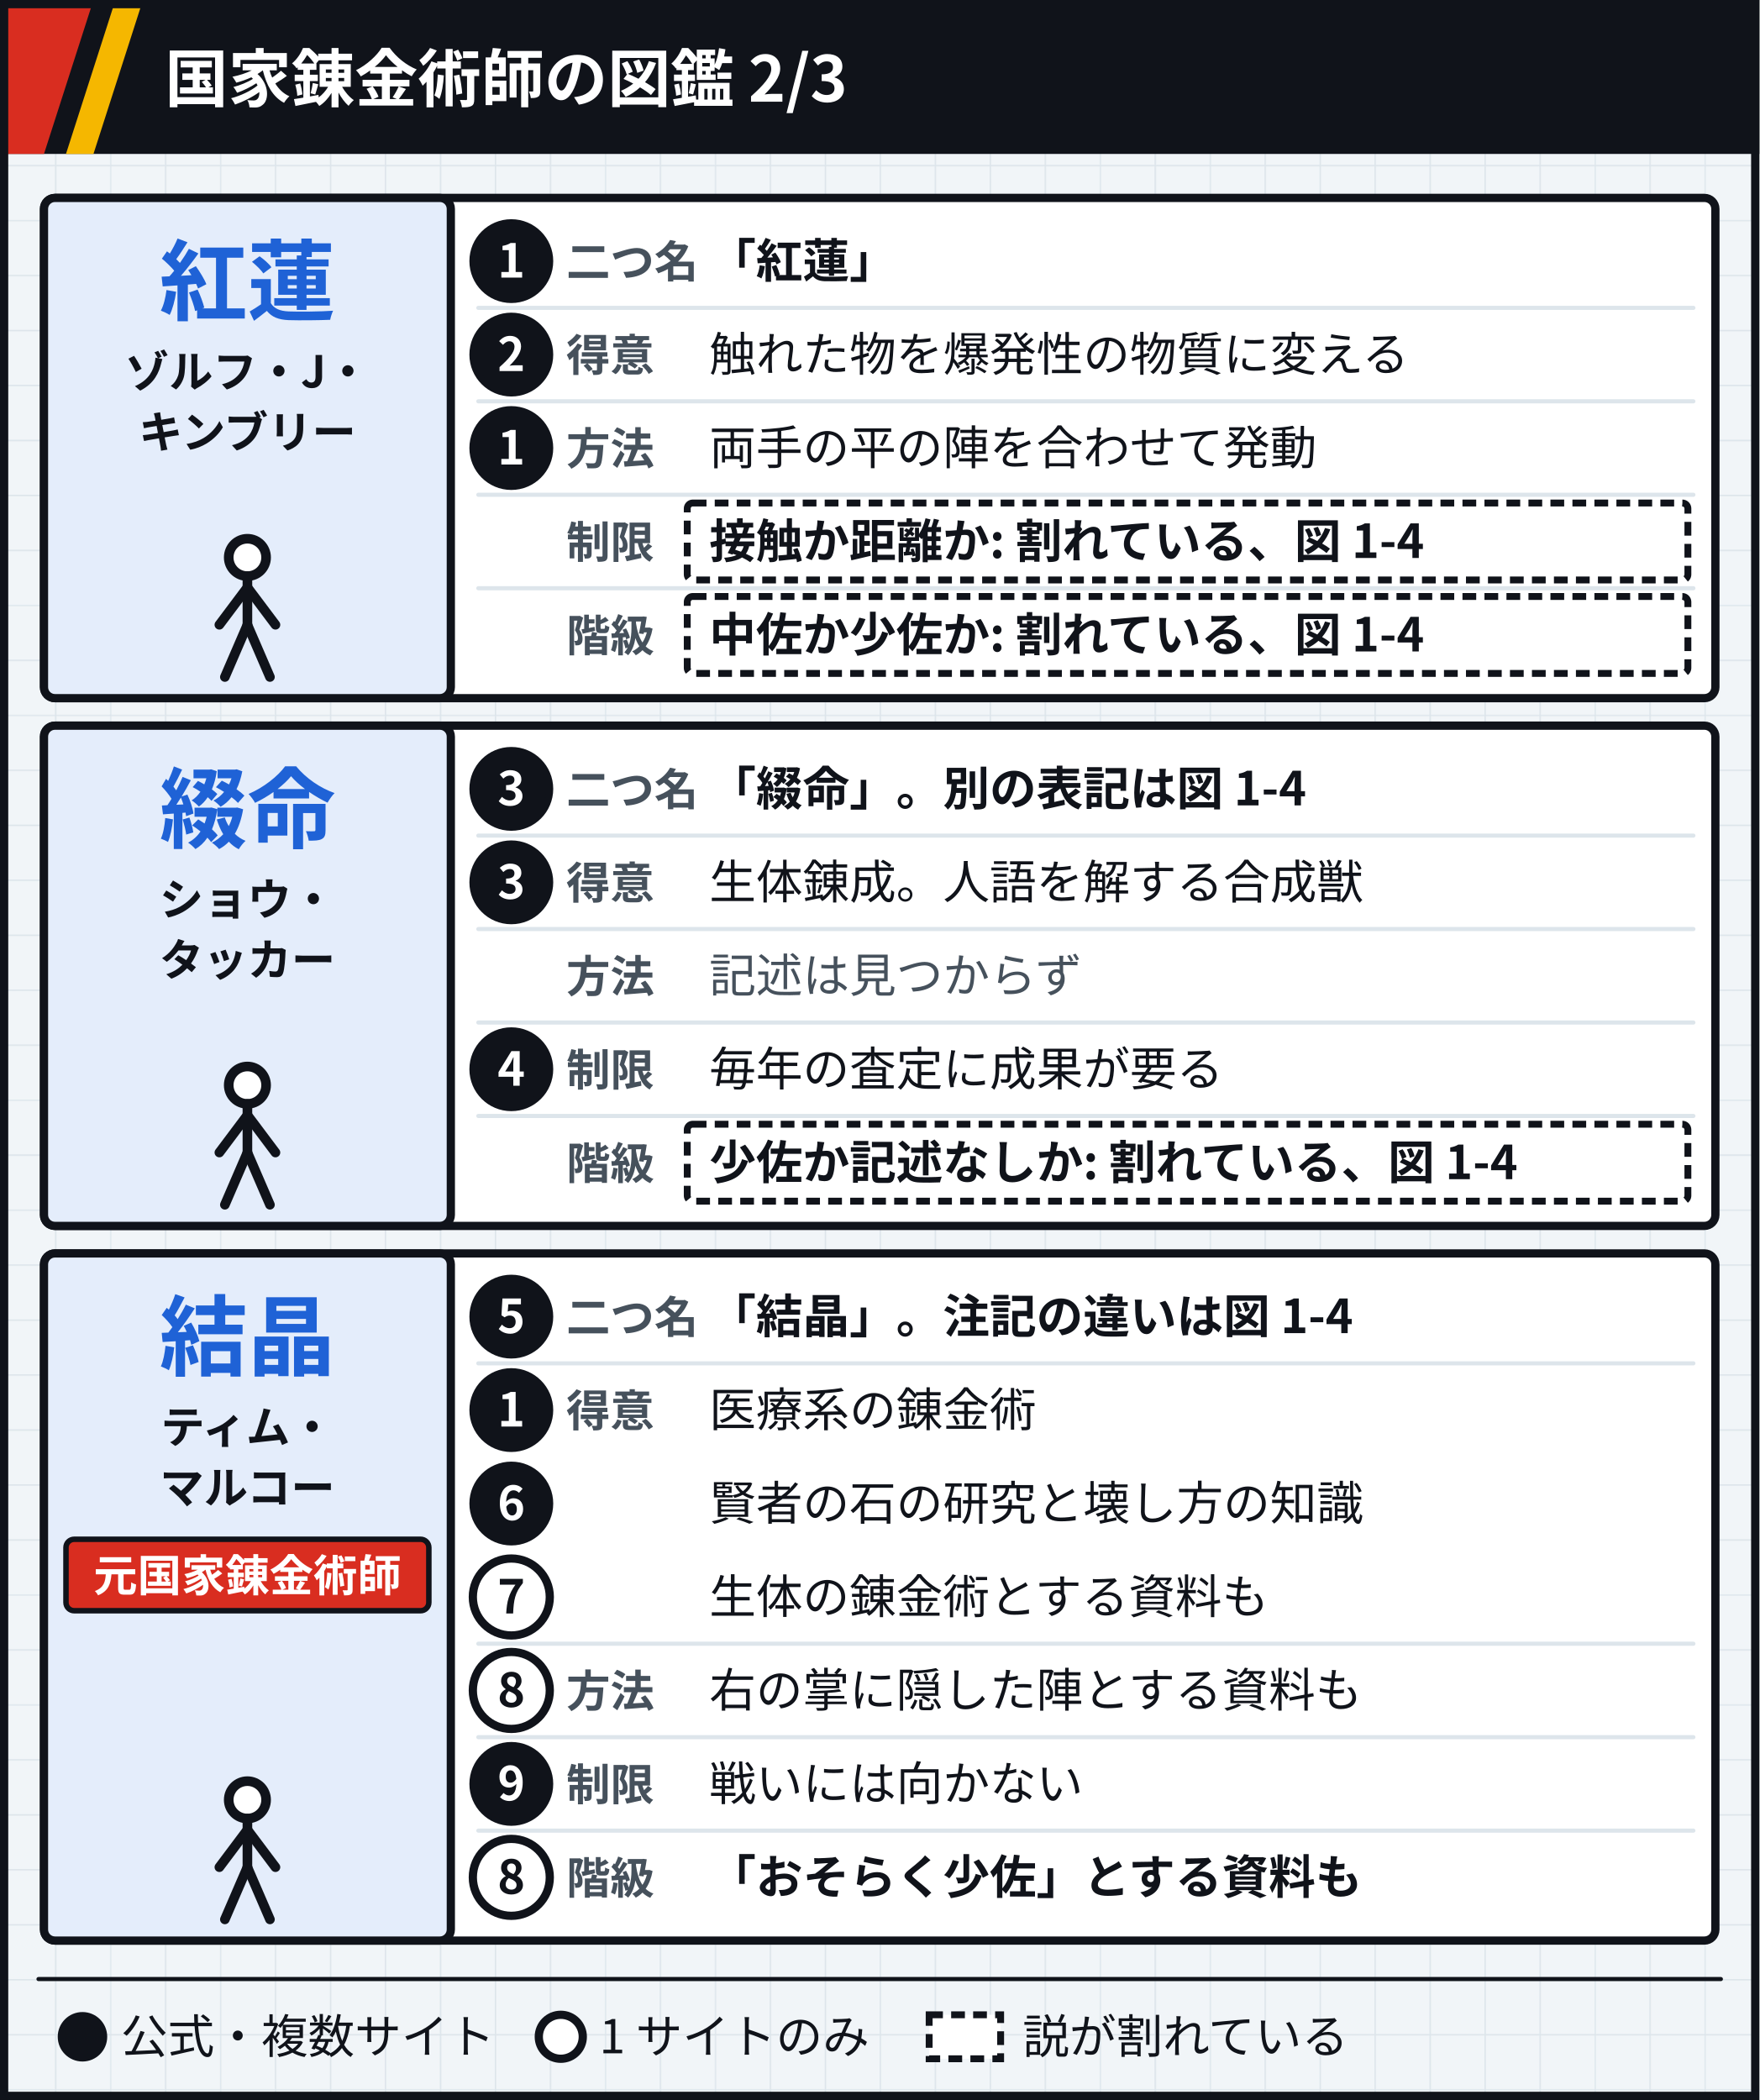
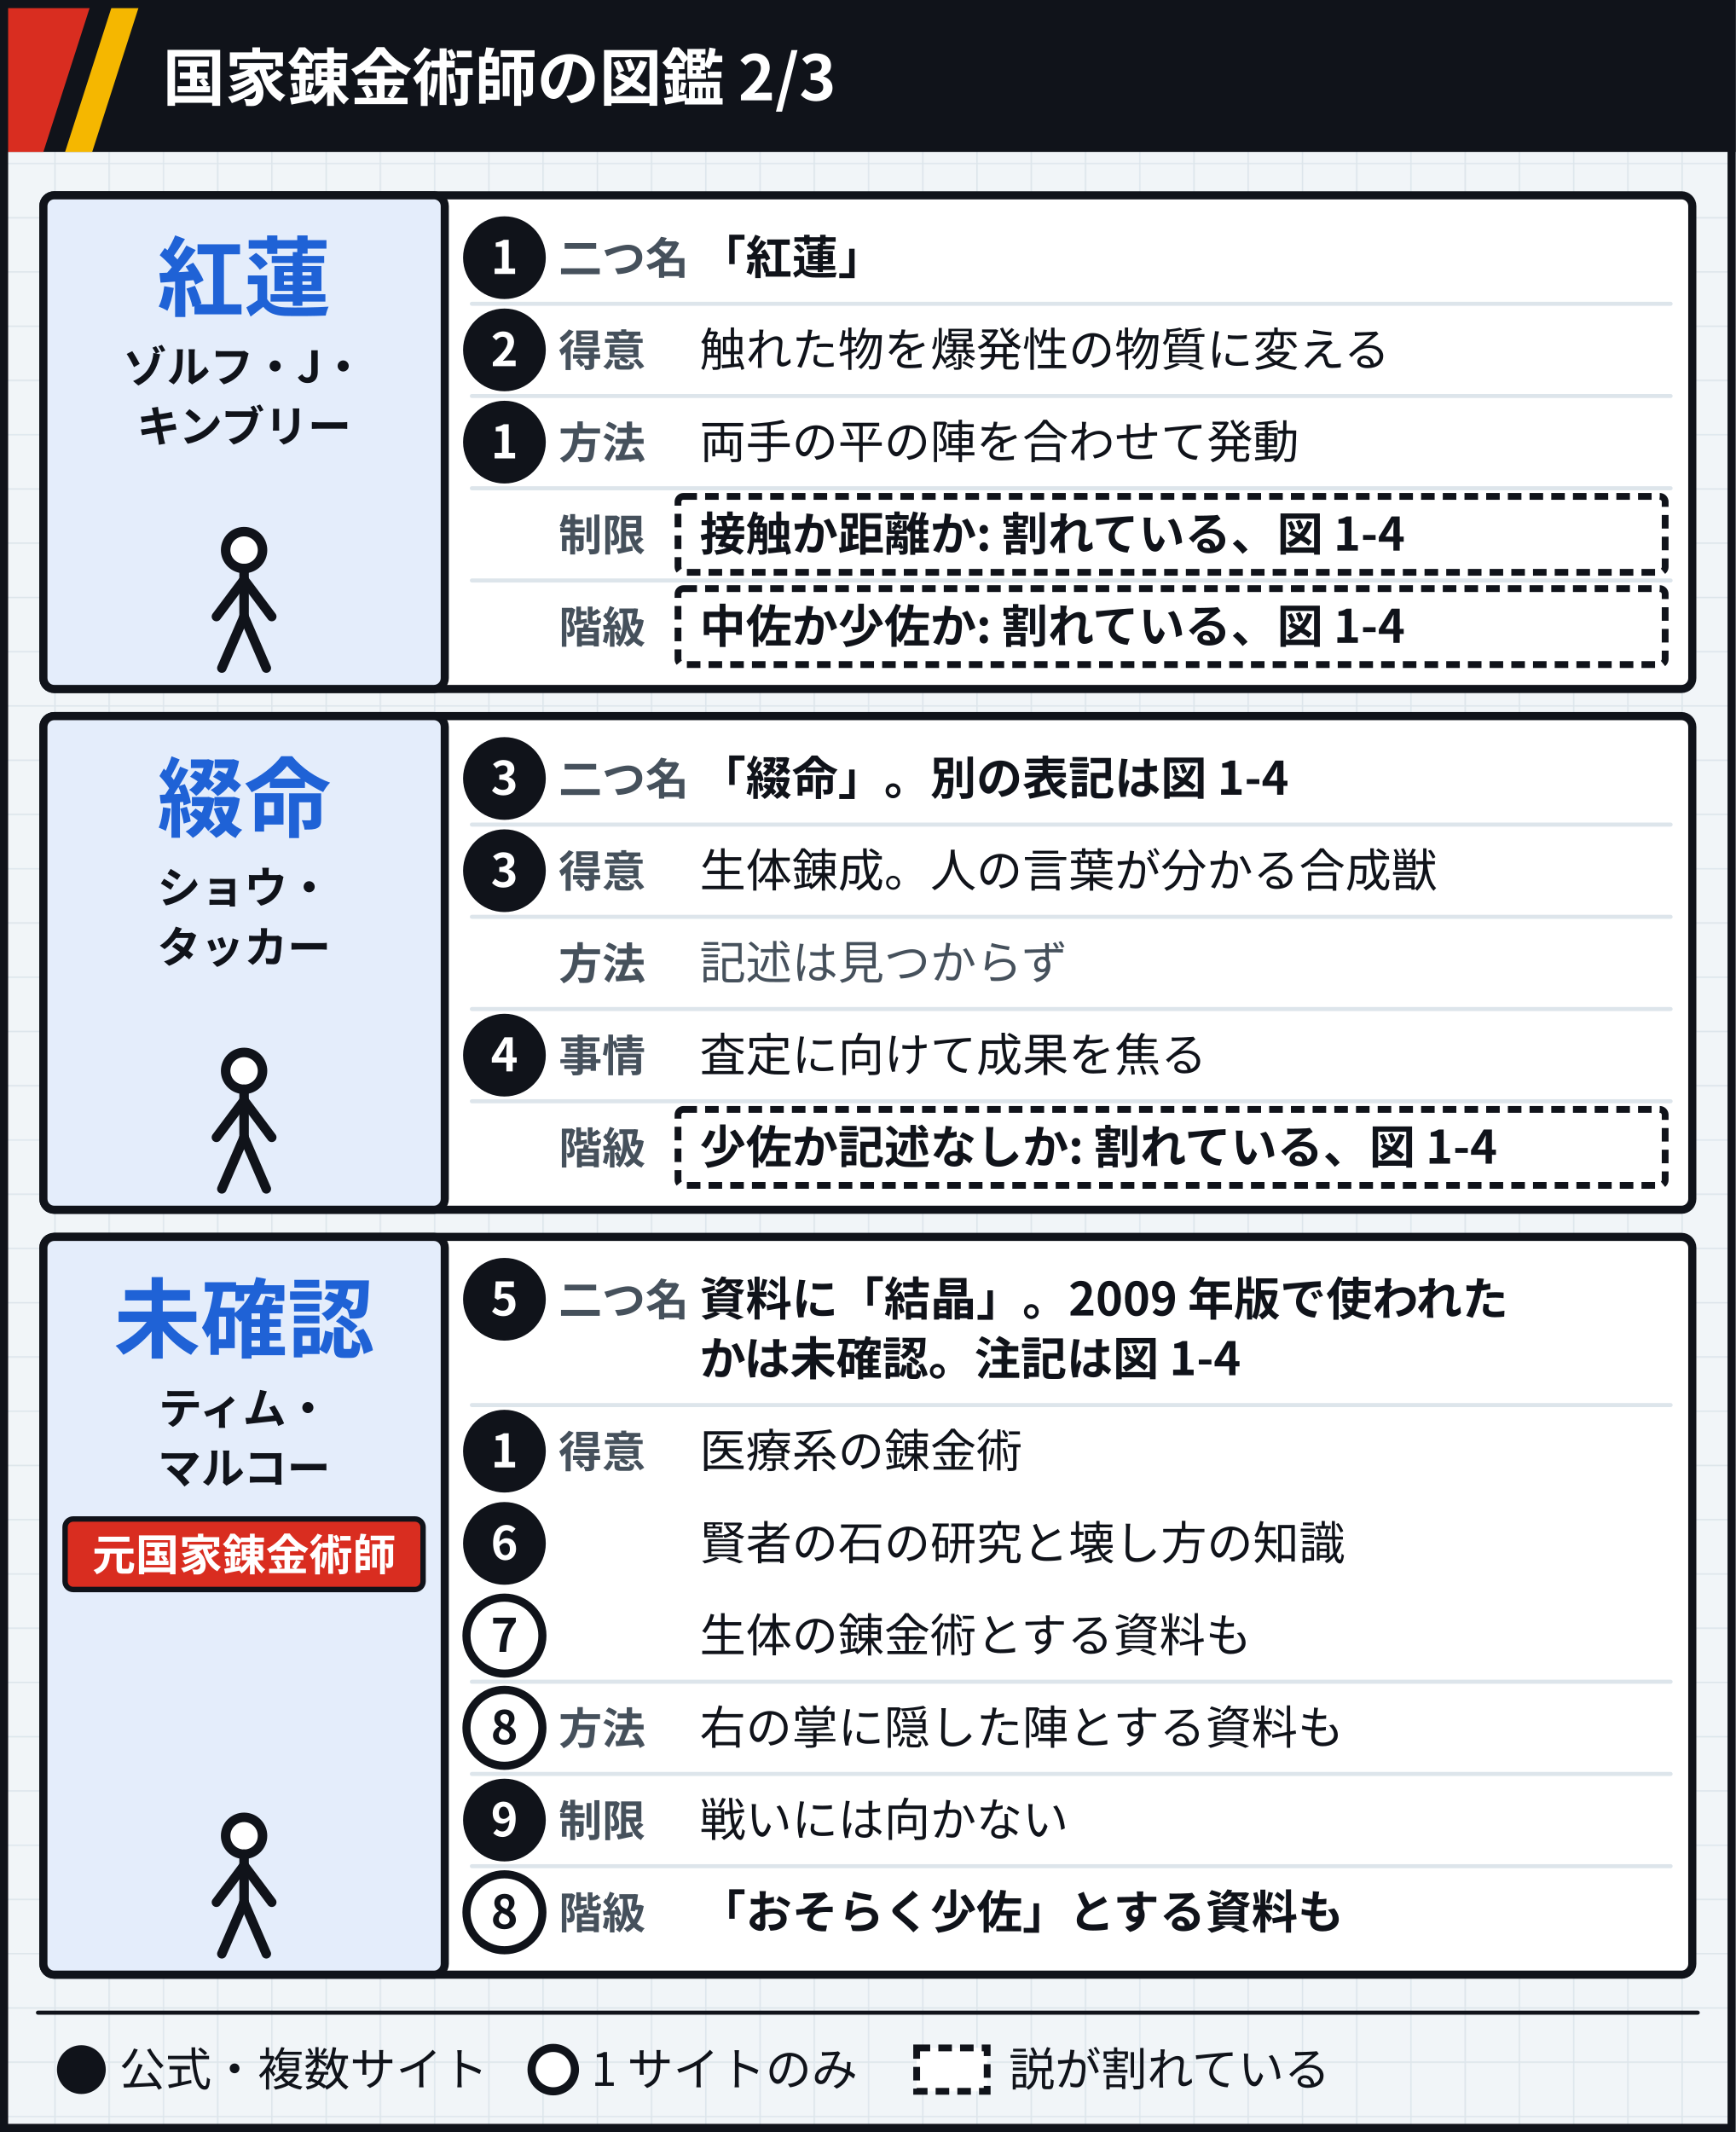
- <svg xmlns="http://www.w3.org/2000/svg" xml:lang="ja" viewBox="0 0 640 764" width="640" height="764" role="img" aria-labelledby="abilities-state-2-title abilities-state-2-desc" font-family="'Hiragino Sans','Hiragino Kaku Gothic ProN','Yu Gothic','Meiryo','Noto Sans CJK JP','Noto Sans JP',sans-serif">
+ <svg xmlns="http://www.w3.org/2000/svg" xml:lang="ja" viewBox="0 0 640 786" width="640" height="786" role="img" aria-labelledby="abilities-state-2-title abilities-state-2-desc" font-family="'Hiragino Sans','Hiragino Kaku Gothic ProN','Yu Gothic','Meiryo','Noto Sans CJK JP','Noto Sans JP',sans-serif">
  <defs>
    <pattern id="abilities-state-2-grid" width="20" height="20" patternUnits="userSpaceOnUse">
      <path d="M20 0H0V20" fill="none" stroke="#dde5eb" stroke-width="1" />
    </pattern>
  </defs>
-   <rect width="640" height="764" fill="#f1f5f8" />
-   <rect width="640" height="764" fill="url(#abilities-state-2-grid)" />
+   <rect width="640" height="786" fill="#f1f5f8" />
+   <rect width="640" height="786" fill="url(#abilities-state-2-grid)" />
  <rect x="0" y="0" width="640" height="56" fill="#10131a" />
  <polygon points="0,0 34,0 16,56 0,56" fill="#d92d20" />
  <polygon points="42,0 52,0 34,56 24,56" fill="#f5b700" />
  <text x="60" y="37" font-size="23" font-weight="800" fill="#ffffff">国家錬金術師の図鑑 2/3</text>
  <rect x="16" y="72" width="608" height="182" rx="4" fill="#ffffff" stroke="#10131a" stroke-width="3" />
  <rect x="16" y="72" width="148" height="182" rx="4" fill="#e4edfb" stroke="#10131a" stroke-width="3" />
  <text x="90.0" y="114" font-size="32" font-weight="800" text-anchor="middle" fill="#1f62d6">紅蓮</text>
  <text x="90.0" y="141" font-size="16" font-weight="800" text-anchor="middle" fill="#10131a">ゾルフ・J・</text>
  <text x="90.0" y="163" font-size="16" font-weight="800" text-anchor="middle" fill="#10131a">キンブリー</text>
  <circle cx="90.0" cy="202.8" r="6.8" fill="#ffffff" stroke="#10131a" stroke-width="3.5" />
  <line x1="90.0" y1="209.6" x2="90.0" y2="227.3" stroke="#10131a" stroke-width="3.5" stroke-linecap="round" />
  <line x1="90.0" y1="227.3" x2="81.8" y2="246.3" stroke="#10131a" stroke-width="3.5" stroke-linecap="round" />
  <line x1="90.0" y1="227.3" x2="98.2" y2="246.3" stroke="#10131a" stroke-width="3.5" stroke-linecap="round" />
  <line x1="90.0" y1="213.7" x2="79.8" y2="227.3" stroke="#10131a" stroke-width="3.5" stroke-linecap="round" />
  <line x1="90.0" y1="213.7" x2="100.2" y2="227.3" stroke="#10131a" stroke-width="3.5" stroke-linecap="round" />
  <text x="206" y="101" font-size="16" font-weight="800" text-anchor="start" fill="#46515c">二つ名</text>
  <circle cx="186.0" cy="95.0" r="14" fill="#10131a" stroke="#10131a" stroke-width="2.5" />
  <text x="186" y="101" font-size="17" font-weight="800" text-anchor="middle" fill="#ffffff">1</text>
  <text x="258" y="101" font-size="17" font-weight="600" text-anchor="start" fill="#10131a">「紅蓮」</text>
  <line x1="174.0" y1="112.0" x2="616.0" y2="112.0" stroke="#dde5eb" stroke-width="1.5" stroke-linecap="round" />
  <text x="206" y="135" font-size="16" font-weight="800" text-anchor="start" fill="#46515c">得意</text>
  <circle cx="186.0" cy="129.0" r="14" fill="#10131a" stroke="#10131a" stroke-width="2.5" />
  <text x="186" y="135" font-size="17" font-weight="800" text-anchor="middle" fill="#ffffff">2</text>
  <text x="258" y="135" font-size="17" font-weight="500" text-anchor="start" fill="#10131a">触れた物を爆発性の物質に変える</text>
  <line x1="174.0" y1="146.0" x2="616.0" y2="146.0" stroke="#dde5eb" stroke-width="1.5" stroke-linecap="round" />
  <text x="206" y="169" font-size="16" font-weight="800" text-anchor="start" fill="#46515c">方法</text>
  <circle cx="186.0" cy="163.0" r="14" fill="#10131a" stroke="#10131a" stroke-width="2.5" />
  <text x="186" y="169" font-size="17" font-weight="800" text-anchor="middle" fill="#ffffff">1</text>
  <text x="258" y="169" font-size="17" font-weight="500" text-anchor="start" fill="#10131a">両手の平の陣を合わせて発動</text>
  <line x1="174.0" y1="180.0" x2="616.0" y2="180.0" stroke="#dde5eb" stroke-width="1.5" stroke-linecap="round" />
  <text x="206" y="203" font-size="16" font-weight="800" text-anchor="start" fill="#46515c">制限</text>
  <rect x="250" y="183" width="364" height="28" rx="2" fill="#ffffff" stroke="#10131a" stroke-width="2.5" stroke-dasharray="5,3" />
  <text x="258" y="203" font-size="17" font-weight="600" text-anchor="start" fill="#10131a">接触か距離か: 割れている、図 1-4</text>
  <line x1="174.0" y1="214.0" x2="616.0" y2="214.0" stroke="#dde5eb" stroke-width="1.5" stroke-linecap="round" />
  <text x="206" y="237" font-size="16" font-weight="800" text-anchor="start" fill="#46515c">階級</text>
  <rect x="250" y="217" width="364" height="28" rx="2" fill="#ffffff" stroke="#10131a" stroke-width="2.5" stroke-dasharray="5,3" />
  <text x="258" y="237" font-size="17" font-weight="600" text-anchor="start" fill="#10131a">中佐か少佐か: 割れている、図 1-4</text>
  <rect x="16" y="264" width="608" height="182" rx="4" fill="#ffffff" stroke="#10131a" stroke-width="3" />
  <rect x="16" y="264" width="148" height="182" rx="4" fill="#e4edfb" stroke="#10131a" stroke-width="3" />
  <text x="90.0" y="306" font-size="32" font-weight="800" text-anchor="middle" fill="#1f62d6">綴命</text>
  <text x="90.0" y="333" font-size="16" font-weight="800" text-anchor="middle" fill="#10131a">ショウ・</text>
  <text x="90.0" y="355" font-size="16" font-weight="800" text-anchor="middle" fill="#10131a">タッカー</text>
  <circle cx="90.0" cy="394.8" r="6.8" fill="#ffffff" stroke="#10131a" stroke-width="3.5" />
  <line x1="90.0" y1="401.6" x2="90.0" y2="419.3" stroke="#10131a" stroke-width="3.5" stroke-linecap="round" />
  <line x1="90.0" y1="419.3" x2="81.8" y2="438.3" stroke="#10131a" stroke-width="3.5" stroke-linecap="round" />
  <line x1="90.0" y1="419.3" x2="98.2" y2="438.3" stroke="#10131a" stroke-width="3.5" stroke-linecap="round" />
  <line x1="90.0" y1="405.7" x2="79.8" y2="419.3" stroke="#10131a" stroke-width="3.5" stroke-linecap="round" />
  <line x1="90.0" y1="405.7" x2="100.2" y2="419.3" stroke="#10131a" stroke-width="3.5" stroke-linecap="round" />
  <text x="206" y="293" font-size="16" font-weight="800" text-anchor="start" fill="#46515c">二つ名</text>
  <circle cx="186.0" cy="287.0" r="14" fill="#10131a" stroke="#10131a" stroke-width="2.5" />
  <text x="186" y="293" font-size="17" font-weight="800" text-anchor="middle" fill="#ffffff">3</text>
  <text x="258" y="293" font-size="17" font-weight="600" text-anchor="start" fill="#10131a">「綴命」。別の表記は図 1-4</text>
  <line x1="174.0" y1="304.0" x2="616.0" y2="304.0" stroke="#dde5eb" stroke-width="1.5" stroke-linecap="round" />
  <text x="206" y="327" font-size="16" font-weight="800" text-anchor="start" fill="#46515c">得意</text>
  <circle cx="186.0" cy="321.0" r="14" fill="#10131a" stroke="#10131a" stroke-width="2.5" />
  <text x="186" y="327" font-size="17" font-weight="800" text-anchor="middle" fill="#ffffff">3</text>
-   <text x="258" y="327" font-size="17" font-weight="500" text-anchor="start" fill="#10131a">生体錬成。人語を解する合成獣</text>
+   <text x="258" y="327" font-size="17" font-weight="500" text-anchor="start" fill="#10131a">生体錬成。人の言葉が分かる合成獣</text>
  <line x1="174.0" y1="338.0" x2="616.0" y2="338.0" stroke="#dde5eb" stroke-width="1.5" stroke-linecap="round" />
  <text x="206" y="361" font-size="16" font-weight="800" text-anchor="start" fill="#46515c">方法</text>
  <text x="258" y="361" font-size="17" font-weight="500" text-anchor="start" fill="#46515c">記述は見つからず</text>
  <line x1="174.0" y1="372.0" x2="616.0" y2="372.0" stroke="#dde5eb" stroke-width="1.5" stroke-linecap="round" />
-   <text x="206" y="395" font-size="16" font-weight="800" text-anchor="start" fill="#46515c">制限</text>
+   <text x="206" y="395" font-size="16" font-weight="800" text-anchor="start" fill="#46515c">事情</text>
  <circle cx="186.0" cy="389.0" r="14" fill="#10131a" stroke="#10131a" stroke-width="2.5" />
  <text x="186" y="395" font-size="17" font-weight="800" text-anchor="middle" fill="#ffffff">4</text>
-   <text x="258" y="395" font-size="17" font-weight="500" text-anchor="start" fill="#10131a">毎年の査定に成果が要る</text>
+   <text x="258" y="395" font-size="17" font-weight="500" text-anchor="start" fill="#10131a">査定に向けて成果を焦る</text>
  <line x1="174.0" y1="406.0" x2="616.0" y2="406.0" stroke="#dde5eb" stroke-width="1.5" stroke-linecap="round" />
  <text x="206" y="429" font-size="16" font-weight="800" text-anchor="start" fill="#46515c">階級</text>
  <rect x="250" y="409" width="364" height="28" rx="2" fill="#ffffff" stroke="#10131a" stroke-width="2.5" stroke-dasharray="5,3" />
  <text x="258" y="429" font-size="17" font-weight="600" text-anchor="start" fill="#10131a">少佐か記述なしか: 割れている、図 1-4</text>
-   <rect x="16" y="456" width="608" height="250" rx="4" fill="#ffffff" stroke="#10131a" stroke-width="3" />
-   <rect x="16" y="456" width="148" height="250" rx="4" fill="#e4edfb" stroke="#10131a" stroke-width="3" />
-   <text x="90.0" y="498" font-size="32" font-weight="800" text-anchor="middle" fill="#1f62d6">結晶</text>
+   <rect x="16" y="456" width="608" height="272" rx="4" fill="#ffffff" stroke="#10131a" stroke-width="3" />
+   <rect x="16" y="456" width="148" height="272" rx="4" fill="#e4edfb" stroke="#10131a" stroke-width="3" />
+   <text x="90.0" y="498" font-size="32" font-weight="800" text-anchor="middle" fill="#1f62d6">未確認</text>
  <text x="90.0" y="525" font-size="16" font-weight="800" text-anchor="middle" fill="#10131a">ティム・</text>
  <text x="90.0" y="547" font-size="16" font-weight="800" text-anchor="middle" fill="#10131a">マルコー</text>
  <rect x="24.0" y="560" width="132" height="26" rx="3" fill="#d92d20" stroke="#10131a" stroke-width="2" />
  <text x="90.0" y="579" font-size="16" font-weight="800" text-anchor="middle" fill="#ffffff">元国家錬金術師</text>
-   <circle cx="90.0" cy="654.8" r="6.8" fill="#ffffff" stroke="#10131a" stroke-width="3.5" />
-   <line x1="90.0" y1="661.6" x2="90.0" y2="679.3" stroke="#10131a" stroke-width="3.5" stroke-linecap="round" />
-   <line x1="90.0" y1="679.3" x2="81.8" y2="698.3" stroke="#10131a" stroke-width="3.5" stroke-linecap="round" />
-   <line x1="90.0" y1="679.3" x2="98.2" y2="698.3" stroke="#10131a" stroke-width="3.5" stroke-linecap="round" />
-   <line x1="90.0" y1="665.7" x2="79.8" y2="679.3" stroke="#10131a" stroke-width="3.5" stroke-linecap="round" />
-   <line x1="90.0" y1="665.7" x2="100.2" y2="679.3" stroke="#10131a" stroke-width="3.5" stroke-linecap="round" />
+   <circle cx="90.0" cy="676.8" r="6.8" fill="#ffffff" stroke="#10131a" stroke-width="3.5" />
+   <line x1="90.0" y1="683.6" x2="90.0" y2="701.3" stroke="#10131a" stroke-width="3.5" stroke-linecap="round" />
+   <line x1="90.0" y1="701.3" x2="81.8" y2="720.3" stroke="#10131a" stroke-width="3.5" stroke-linecap="round" />
+   <line x1="90.0" y1="701.3" x2="98.2" y2="720.3" stroke="#10131a" stroke-width="3.5" stroke-linecap="round" />
+   <line x1="90.0" y1="687.7" x2="79.8" y2="701.3" stroke="#10131a" stroke-width="3.5" stroke-linecap="round" />
+   <line x1="90.0" y1="687.7" x2="100.2" y2="701.3" stroke="#10131a" stroke-width="3.5" stroke-linecap="round" />
  <text x="206" y="485" font-size="16" font-weight="800" text-anchor="start" fill="#46515c">二つ名</text>
  <circle cx="186.0" cy="479.0" r="14" fill="#10131a" stroke="#10131a" stroke-width="2.5" />
  <text x="186" y="485" font-size="17" font-weight="800" text-anchor="middle" fill="#ffffff">5</text>
-   <text x="258" y="485" font-size="17" font-weight="600" text-anchor="start" fill="#10131a">「結晶」。注記の違いは図 1-4</text>
-   <line x1="174.0" y1="496.0" x2="616.0" y2="496.0" stroke="#dde5eb" stroke-width="1.5" stroke-linecap="round" />
-   <text x="206" y="519" font-size="16" font-weight="800" text-anchor="start" fill="#46515c">得意</text>
-   <circle cx="186.0" cy="513.0" r="14" fill="#10131a" stroke="#10131a" stroke-width="2.5" />
-   <text x="186" y="519" font-size="17" font-weight="800" text-anchor="middle" fill="#ffffff">1</text>
-   <text x="258" y="519" font-size="17" font-weight="500" text-anchor="start" fill="#10131a">医療系の錬金術</text>
-   <circle cx="186.0" cy="547.0" r="14" fill="#10131a" stroke="#10131a" stroke-width="2.5" />
-   <text x="186" y="553" font-size="17" font-weight="800" text-anchor="middle" fill="#ffffff">6</text>
-   <text x="258" y="553" font-size="17" font-weight="500" text-anchor="start" fill="#10131a">賢者の石の研究と壊し方の知識</text>
-   <circle cx="186.0" cy="581.0" r="14" fill="#ffffff" stroke="#10131a" stroke-width="3" />
-   <text x="186" y="587" font-size="17" font-weight="800" text-anchor="middle" fill="#10131a">7</text>
-   <text x="258" y="587" font-size="17" font-weight="500" text-anchor="start" fill="#10131a">生体の錬金術とする資料も</text>
-   <line x1="174.0" y1="598.0" x2="616.0" y2="598.0" stroke="#dde5eb" stroke-width="1.5" stroke-linecap="round" />
-   <text x="206" y="621" font-size="16" font-weight="800" text-anchor="start" fill="#46515c">方法</text>
-   <circle cx="186.0" cy="615.0" r="14" fill="#ffffff" stroke="#10131a" stroke-width="3" />
-   <text x="186" y="621" font-size="17" font-weight="800" text-anchor="middle" fill="#10131a">8</text>
-   <text x="258" y="621" font-size="17" font-weight="500" text-anchor="start" fill="#10131a">右の掌に隠した陣とする資料も</text>
-   <line x1="174.0" y1="632.0" x2="616.0" y2="632.0" stroke="#dde5eb" stroke-width="1.5" stroke-linecap="round" />
-   <text x="206" y="655" font-size="16" font-weight="800" text-anchor="start" fill="#46515c">制限</text>
-   <circle cx="186.0" cy="649.0" r="14" fill="#10131a" stroke="#10131a" stroke-width="2.5" />
-   <text x="186" y="655" font-size="17" font-weight="800" text-anchor="middle" fill="#ffffff">9</text>
-   <text x="258" y="655" font-size="17" font-weight="500" text-anchor="start" fill="#10131a">戦いには向かない</text>
-   <line x1="174.0" y1="666.0" x2="616.0" y2="666.0" stroke="#dde5eb" stroke-width="1.5" stroke-linecap="round" />
-   <text x="206" y="689" font-size="16" font-weight="800" text-anchor="start" fill="#46515c">階級</text>
-   <circle cx="186.0" cy="683.0" r="14" fill="#ffffff" stroke="#10131a" stroke-width="3" />
-   <text x="186" y="689" font-size="17" font-weight="800" text-anchor="middle" fill="#10131a">8</text>
-   <text x="258" y="689" font-size="17" font-weight="600" text-anchor="start" fill="#10131a">「おそらく少佐」とする資料も</text>
-   <line x1="14.0" y1="720.0" x2="626.0" y2="720.0" stroke="#10131a" stroke-width="1.5" stroke-linecap="round" />
-   <circle cx="30.0" cy="741.0" r="8" fill="#10131a" stroke="#10131a" stroke-width="2" />
-   <text x="44" y="747" font-size="17" font-weight="500" text-anchor="start" fill="#10131a">公式・複数サイト</text>
-   <circle cx="204.0" cy="741.0" r="8" fill="#ffffff" stroke="#10131a" stroke-width="3" />
-   <text x="218" y="747" font-size="17" font-weight="500" text-anchor="start" fill="#10131a">1 サイトのみ</text>
-   <rect x="338" y="733" width="26" height="16" rx="0" fill="#ffffff" stroke="#10131a" stroke-width="2.5" stroke-dasharray="5,3" />
-   <text x="372" y="747" font-size="17" font-weight="500" text-anchor="start" fill="#10131a">説が割れている</text>
-   <rect x="1.5" y="1.5" width="637" height="761" fill="none" stroke="#10131a" stroke-width="3" />
+   <text x="258" y="485" font-size="17" font-weight="600" text-anchor="start" fill="#10131a">資料に「結晶」。2009 年版で使われた</text>
+   <text x="258" y="507" font-size="17" font-weight="600" text-anchor="start" fill="#10131a">かは未確認。注記は図 1-4</text>
+   <line x1="174.0" y1="518.0" x2="616.0" y2="518.0" stroke="#dde5eb" stroke-width="1.5" stroke-linecap="round" />
+   <text x="206" y="541" font-size="16" font-weight="800" text-anchor="start" fill="#46515c">得意</text>
+   <circle cx="186.0" cy="535.0" r="14" fill="#10131a" stroke="#10131a" stroke-width="2.5" />
+   <text x="186" y="541" font-size="17" font-weight="800" text-anchor="middle" fill="#ffffff">1</text>
+   <text x="258" y="541" font-size="17" font-weight="500" text-anchor="start" fill="#10131a">医療系の錬金術</text>
+   <circle cx="186.0" cy="569.0" r="14" fill="#10131a" stroke="#10131a" stroke-width="2.5" />
+   <text x="186" y="575" font-size="17" font-weight="800" text-anchor="middle" fill="#ffffff">6</text>
+   <text x="258" y="575" font-size="17" font-weight="500" text-anchor="start" fill="#10131a">賢者の石の研究と壊し方の知識</text>
+   <circle cx="186.0" cy="603.0" r="14" fill="#ffffff" stroke="#10131a" stroke-width="3" />
+   <text x="186" y="609" font-size="17" font-weight="800" text-anchor="middle" fill="#10131a">7</text>
+   <text x="258" y="609" font-size="17" font-weight="500" text-anchor="start" fill="#10131a">生体の錬金術とする資料も</text>
+   <line x1="174.0" y1="620.0" x2="616.0" y2="620.0" stroke="#dde5eb" stroke-width="1.5" stroke-linecap="round" />
+   <text x="206" y="643" font-size="16" font-weight="800" text-anchor="start" fill="#46515c">方法</text>
+   <circle cx="186.0" cy="637.0" r="14" fill="#ffffff" stroke="#10131a" stroke-width="3" />
+   <text x="186" y="643" font-size="17" font-weight="800" text-anchor="middle" fill="#10131a">8</text>
+   <text x="258" y="643" font-size="17" font-weight="500" text-anchor="start" fill="#10131a">右の掌に隠した陣とする資料も</text>
+   <line x1="174.0" y1="654.0" x2="616.0" y2="654.0" stroke="#dde5eb" stroke-width="1.5" stroke-linecap="round" />
+   <text x="206" y="677" font-size="16" font-weight="800" text-anchor="start" fill="#46515c">制限</text>
+   <circle cx="186.0" cy="671.0" r="14" fill="#10131a" stroke="#10131a" stroke-width="2.5" />
+   <text x="186" y="677" font-size="17" font-weight="800" text-anchor="middle" fill="#ffffff">9</text>
+   <text x="258" y="677" font-size="17" font-weight="500" text-anchor="start" fill="#10131a">戦いには向かない</text>
+   <line x1="174.0" y1="688.0" x2="616.0" y2="688.0" stroke="#dde5eb" stroke-width="1.5" stroke-linecap="round" />
+   <text x="206" y="711" font-size="16" font-weight="800" text-anchor="start" fill="#46515c">階級</text>
+   <circle cx="186.0" cy="705.0" r="14" fill="#ffffff" stroke="#10131a" stroke-width="3" />
+   <text x="186" y="711" font-size="17" font-weight="800" text-anchor="middle" fill="#10131a">8</text>
+   <text x="258" y="711" font-size="17" font-weight="600" text-anchor="start" fill="#10131a">「おそらく少佐」とする資料も</text>
+   <line x1="14.0" y1="742.0" x2="626.0" y2="742.0" stroke="#10131a" stroke-width="1.5" stroke-linecap="round" />
+   <circle cx="30.0" cy="763.0" r="8" fill="#10131a" stroke="#10131a" stroke-width="2" />
+   <text x="44" y="769" font-size="17" font-weight="500" text-anchor="start" fill="#10131a">公式・複数サイト</text>
+   <circle cx="204.0" cy="763.0" r="8" fill="#ffffff" stroke="#10131a" stroke-width="3" />
+   <text x="218" y="769" font-size="17" font-weight="500" text-anchor="start" fill="#10131a">1 サイトのみ</text>
+   <rect x="338" y="755" width="26" height="16" rx="0" fill="#ffffff" stroke="#10131a" stroke-width="2.5" stroke-dasharray="5,3" />
+   <text x="372" y="769" font-size="17" font-weight="500" text-anchor="start" fill="#10131a">説が割れている</text>
+   <rect x="1.5" y="1.5" width="637" height="783" fill="none" stroke="#10131a" stroke-width="3" />
</svg>
